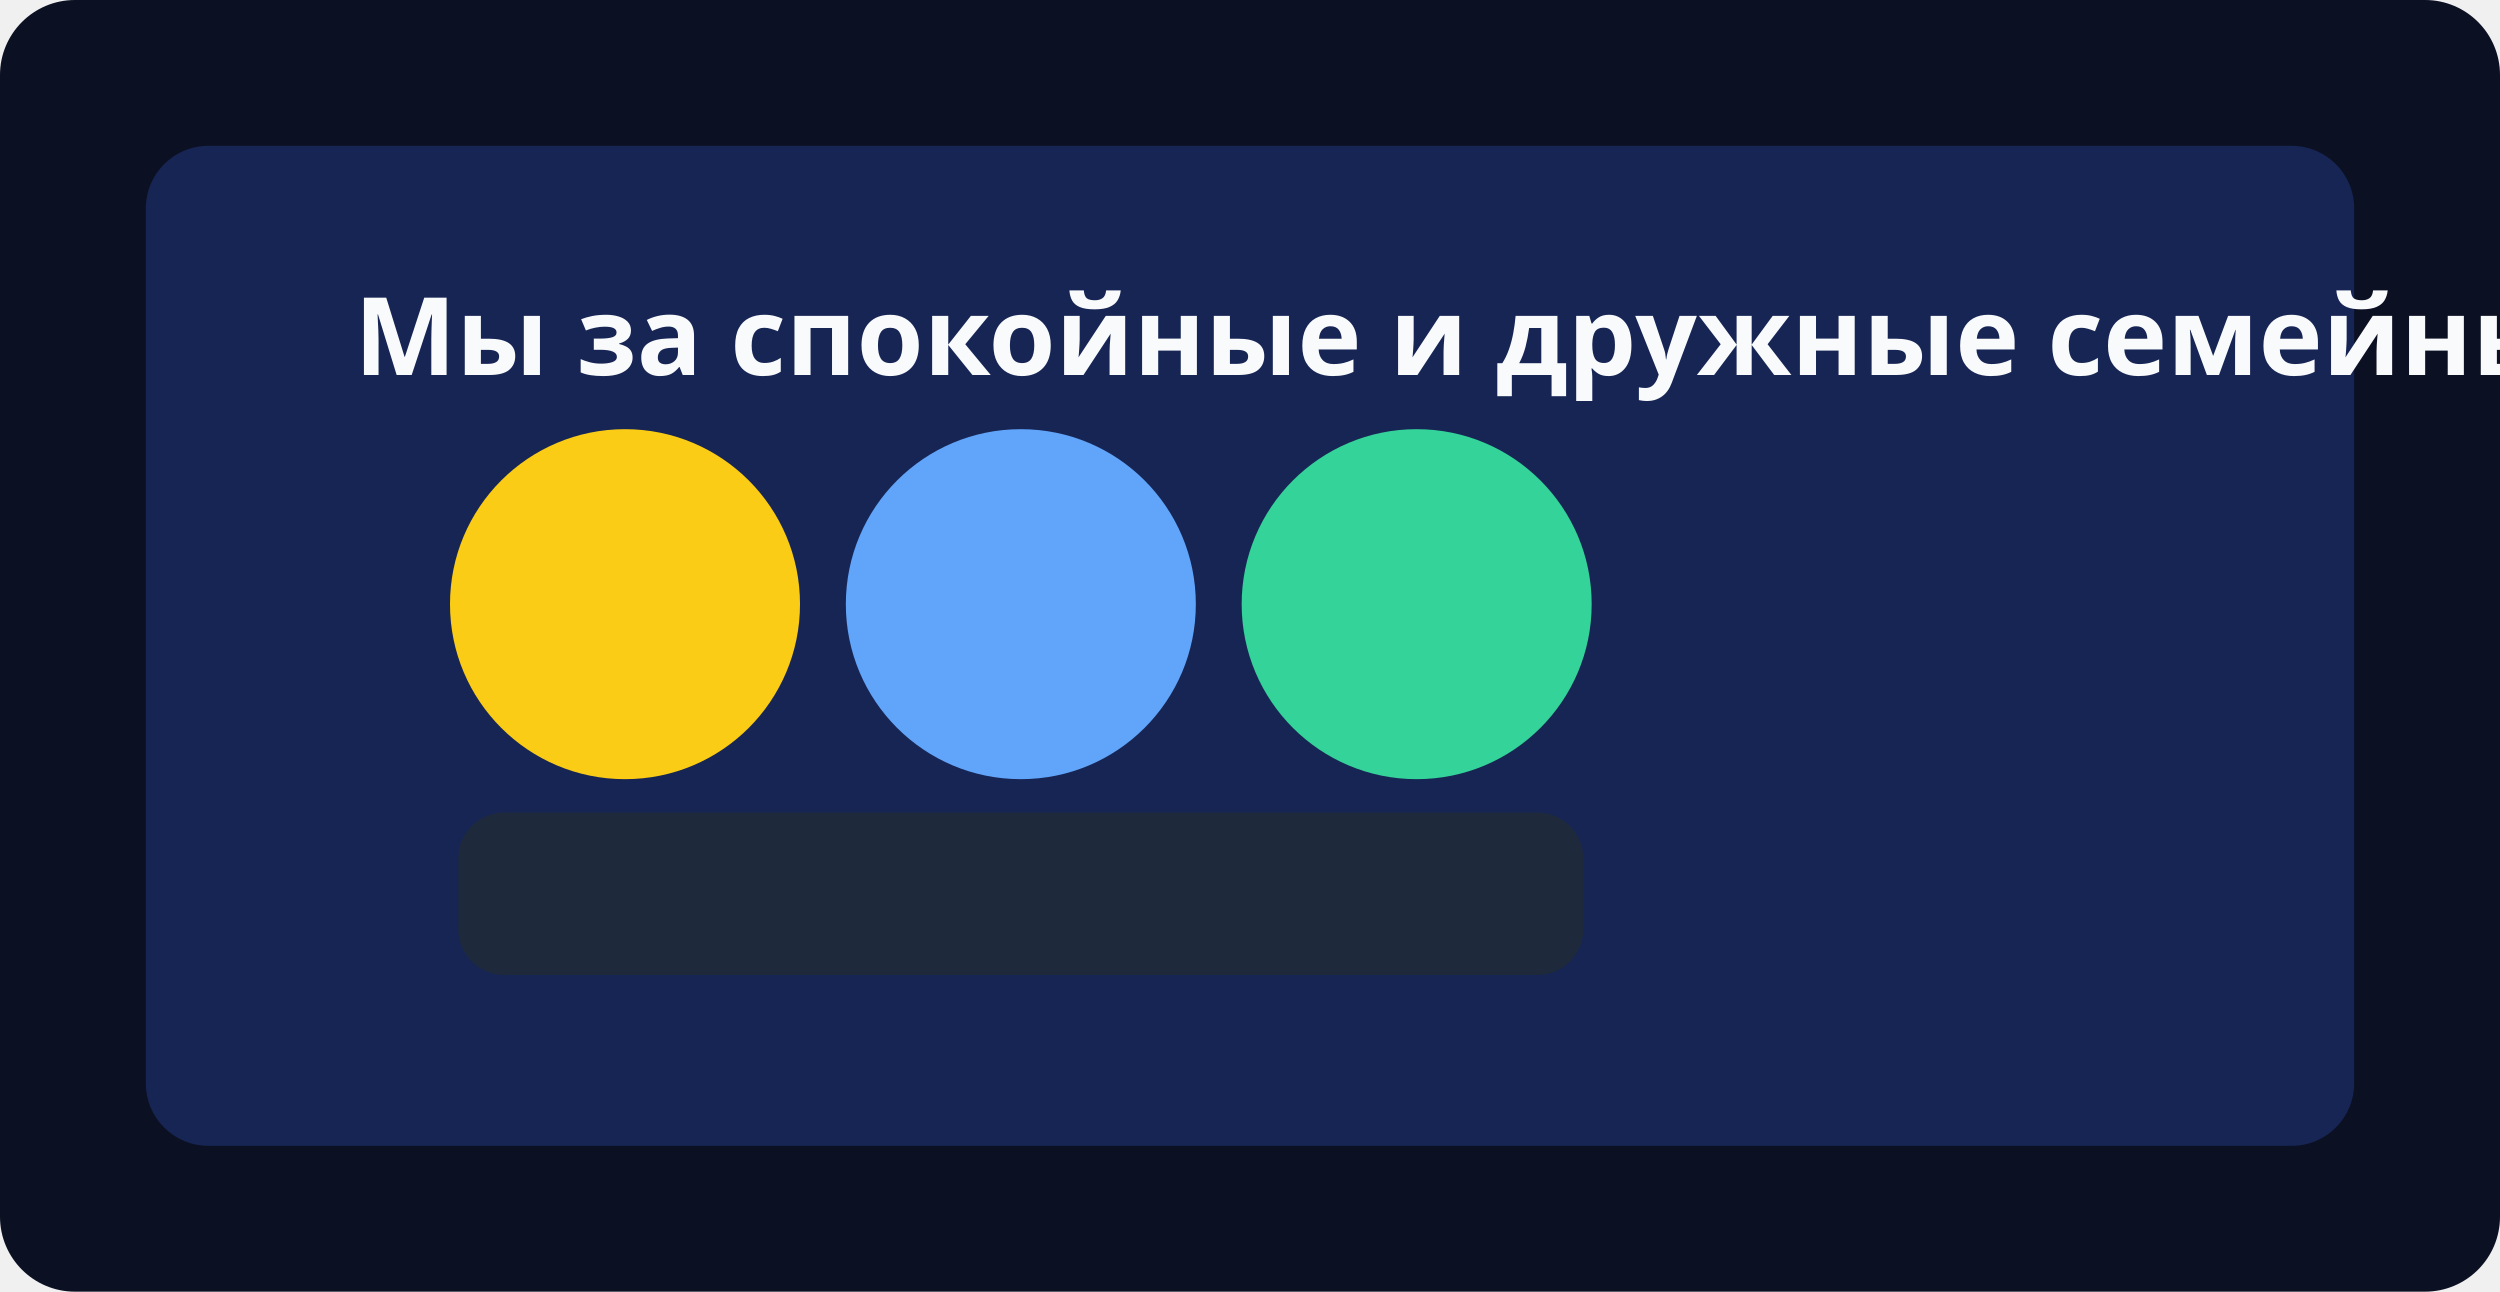
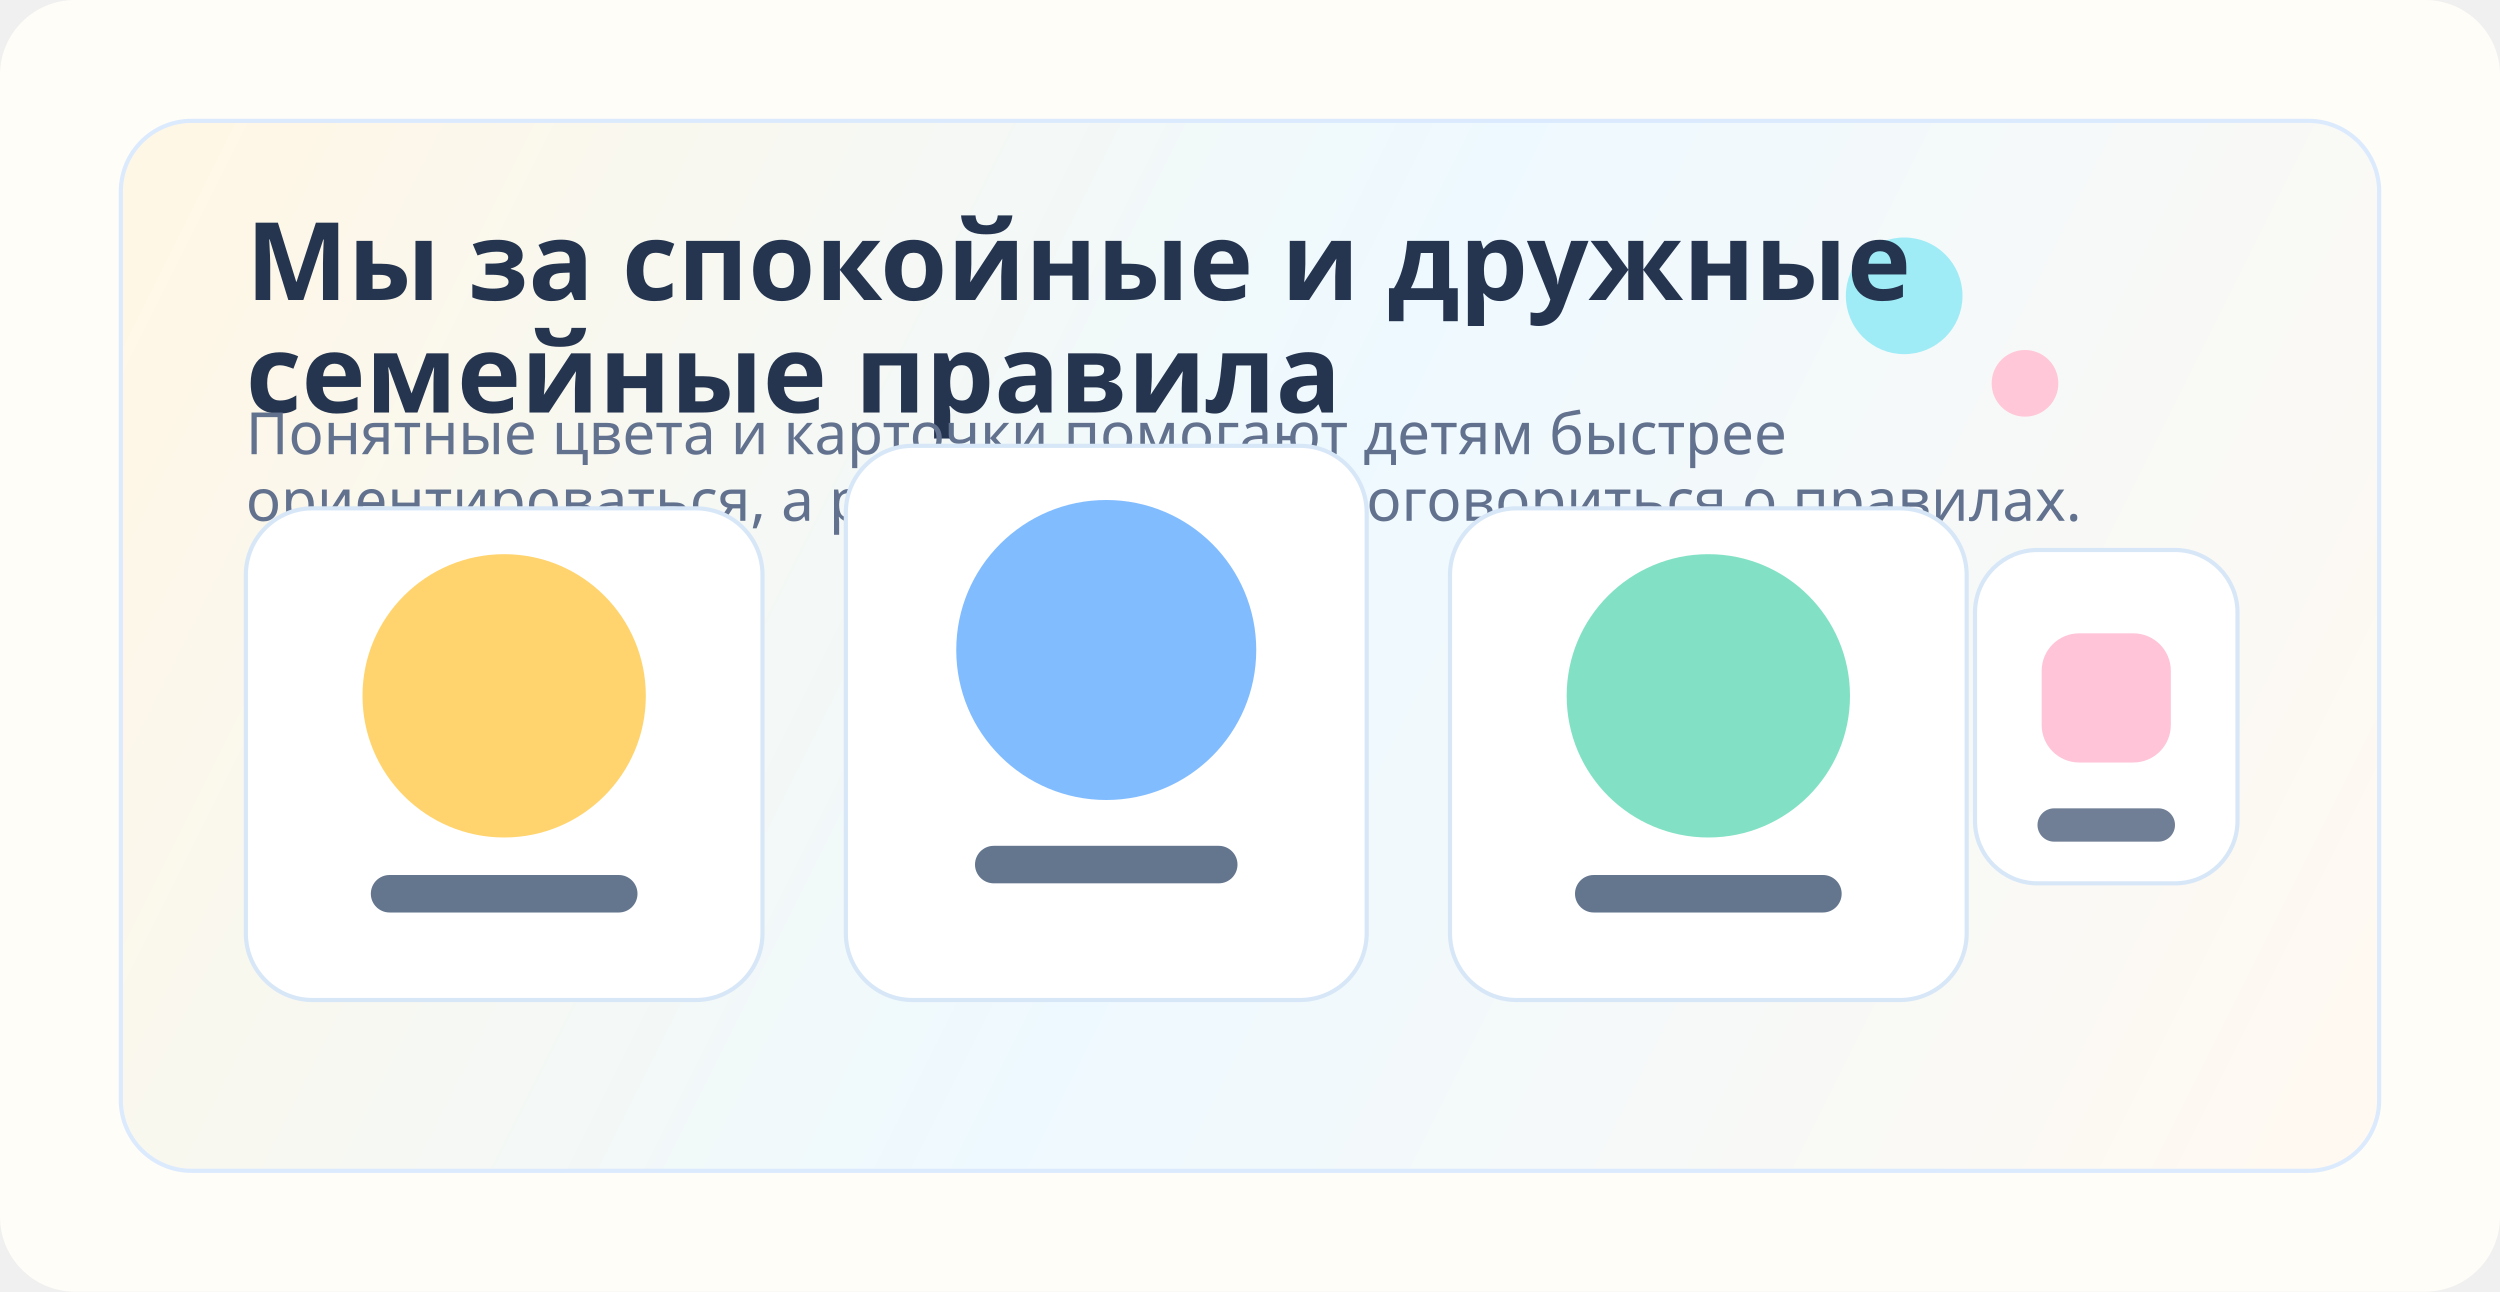
<svg xmlns="http://www.w3.org/2000/svg" width="1200" height="620" viewBox="0 0 1200 620" fill="none">
-   <rect width="1200" height="620" rx="36" fill="#0B1022" />
-   <rect x="70" y="70" width="1060" height="480" rx="30" fill="#172554" />
-   <circle cx="300" cy="290" r="84" fill="#FACC15" />
-   <circle cx="490" cy="290" r="84" fill="#60A5FA" />
-   <circle cx="680" cy="290" r="84" fill="#34D399" />
-   <rect x="220" y="390" width="540" height="78" rx="22" fill="#1E293B" />
-   <text x="170" y="180" fill="#F8FAFC" font-family="Nunito, sans-serif" font-size="52" font-weight="800">Мы за спокойные и дружные семейные правила</text>
+   <defs>
+     <linearGradient id="aboutBg" x1="100" y1="60" x2="1100" y2="560" gradientUnits="userSpaceOnUse">
+       <stop stop-color="#FFF7E6" />
+       <stop offset="0.5" stop-color="#EEF9FF" />
+       <stop offset="1" stop-color="#FFF9F1" />
+     </linearGradient>
+   </defs>
+   <rect width="1200" height="620" rx="36" fill="#FFFDF8" />
+   <rect x="58" y="58" width="1084" height="504" rx="34" fill="url(#aboutBg)" stroke="#DCEAFE" stroke-width="2" />
+   <circle cx="914" cy="142" r="28" fill="#9FECF6" />
+   <circle cx="972" cy="184" r="16" fill="#FFC7D8" />
+   <text x="118" y="144" fill="#253550" font-family="Nunito, sans-serif" font-size="52" font-weight="800">
+     <tspan x="118" dy="0">Мы за спокойные и дружные</tspan>
+     <tspan x="118" dy="54">семейные правила</tspan>
+   </text>
+   <text x="118" y="218" fill="#61718E" font-family="Nunito, sans-serif" font-size="28">
+     <tspan x="118" dy="0">Понятные цвета и карточки помогают детям быстрее</tspan>
+     <tspan x="118" dy="32">ориентироваться, а родителям легче договориться о правилах.</tspan>
+   </text>
+   <rect x="118" y="244" width="248" height="236" rx="32" fill="#FFFFFF" stroke="#D7E7F7" stroke-width="2" />
+   <circle cx="242" cy="334" r="68" fill="#FFD46E" />
+   <rect x="178" y="420" width="128" height="18" rx="9" fill="#4C5F7C" fill-opacity="0.86" />
+   <rect x="406" y="214" width="250" height="266" rx="32" fill="#FFFFFF" stroke="#D7E7F7" stroke-width="2" />
+   <circle cx="531" cy="312" r="72" fill="#81BCFF" />
+   <rect x="468" y="406" width="126" height="18" rx="9" fill="#4C5F7C" fill-opacity="0.86" />
+   <rect x="696" y="244" width="248" height="236" rx="32" fill="#FFFFFF" stroke="#D7E7F7" stroke-width="2" />
+   <circle cx="820" cy="334" r="68" fill="#82E1C4" />
+   <rect x="756" y="420" width="128" height="18" rx="9" fill="#4C5F7C" fill-opacity="0.86" />
+   <rect x="948" y="264" width="126" height="160" rx="30" fill="#FFFFFF" stroke="#D7E7F7" stroke-width="2" />
+   <rect x="980" y="304" width="62" height="62" rx="18" fill="#FFC4D7" />
+   <rect x="978" y="388" width="66" height="16" rx="8" fill="#4C5F7C" fill-opacity="0.8" />
</svg>
